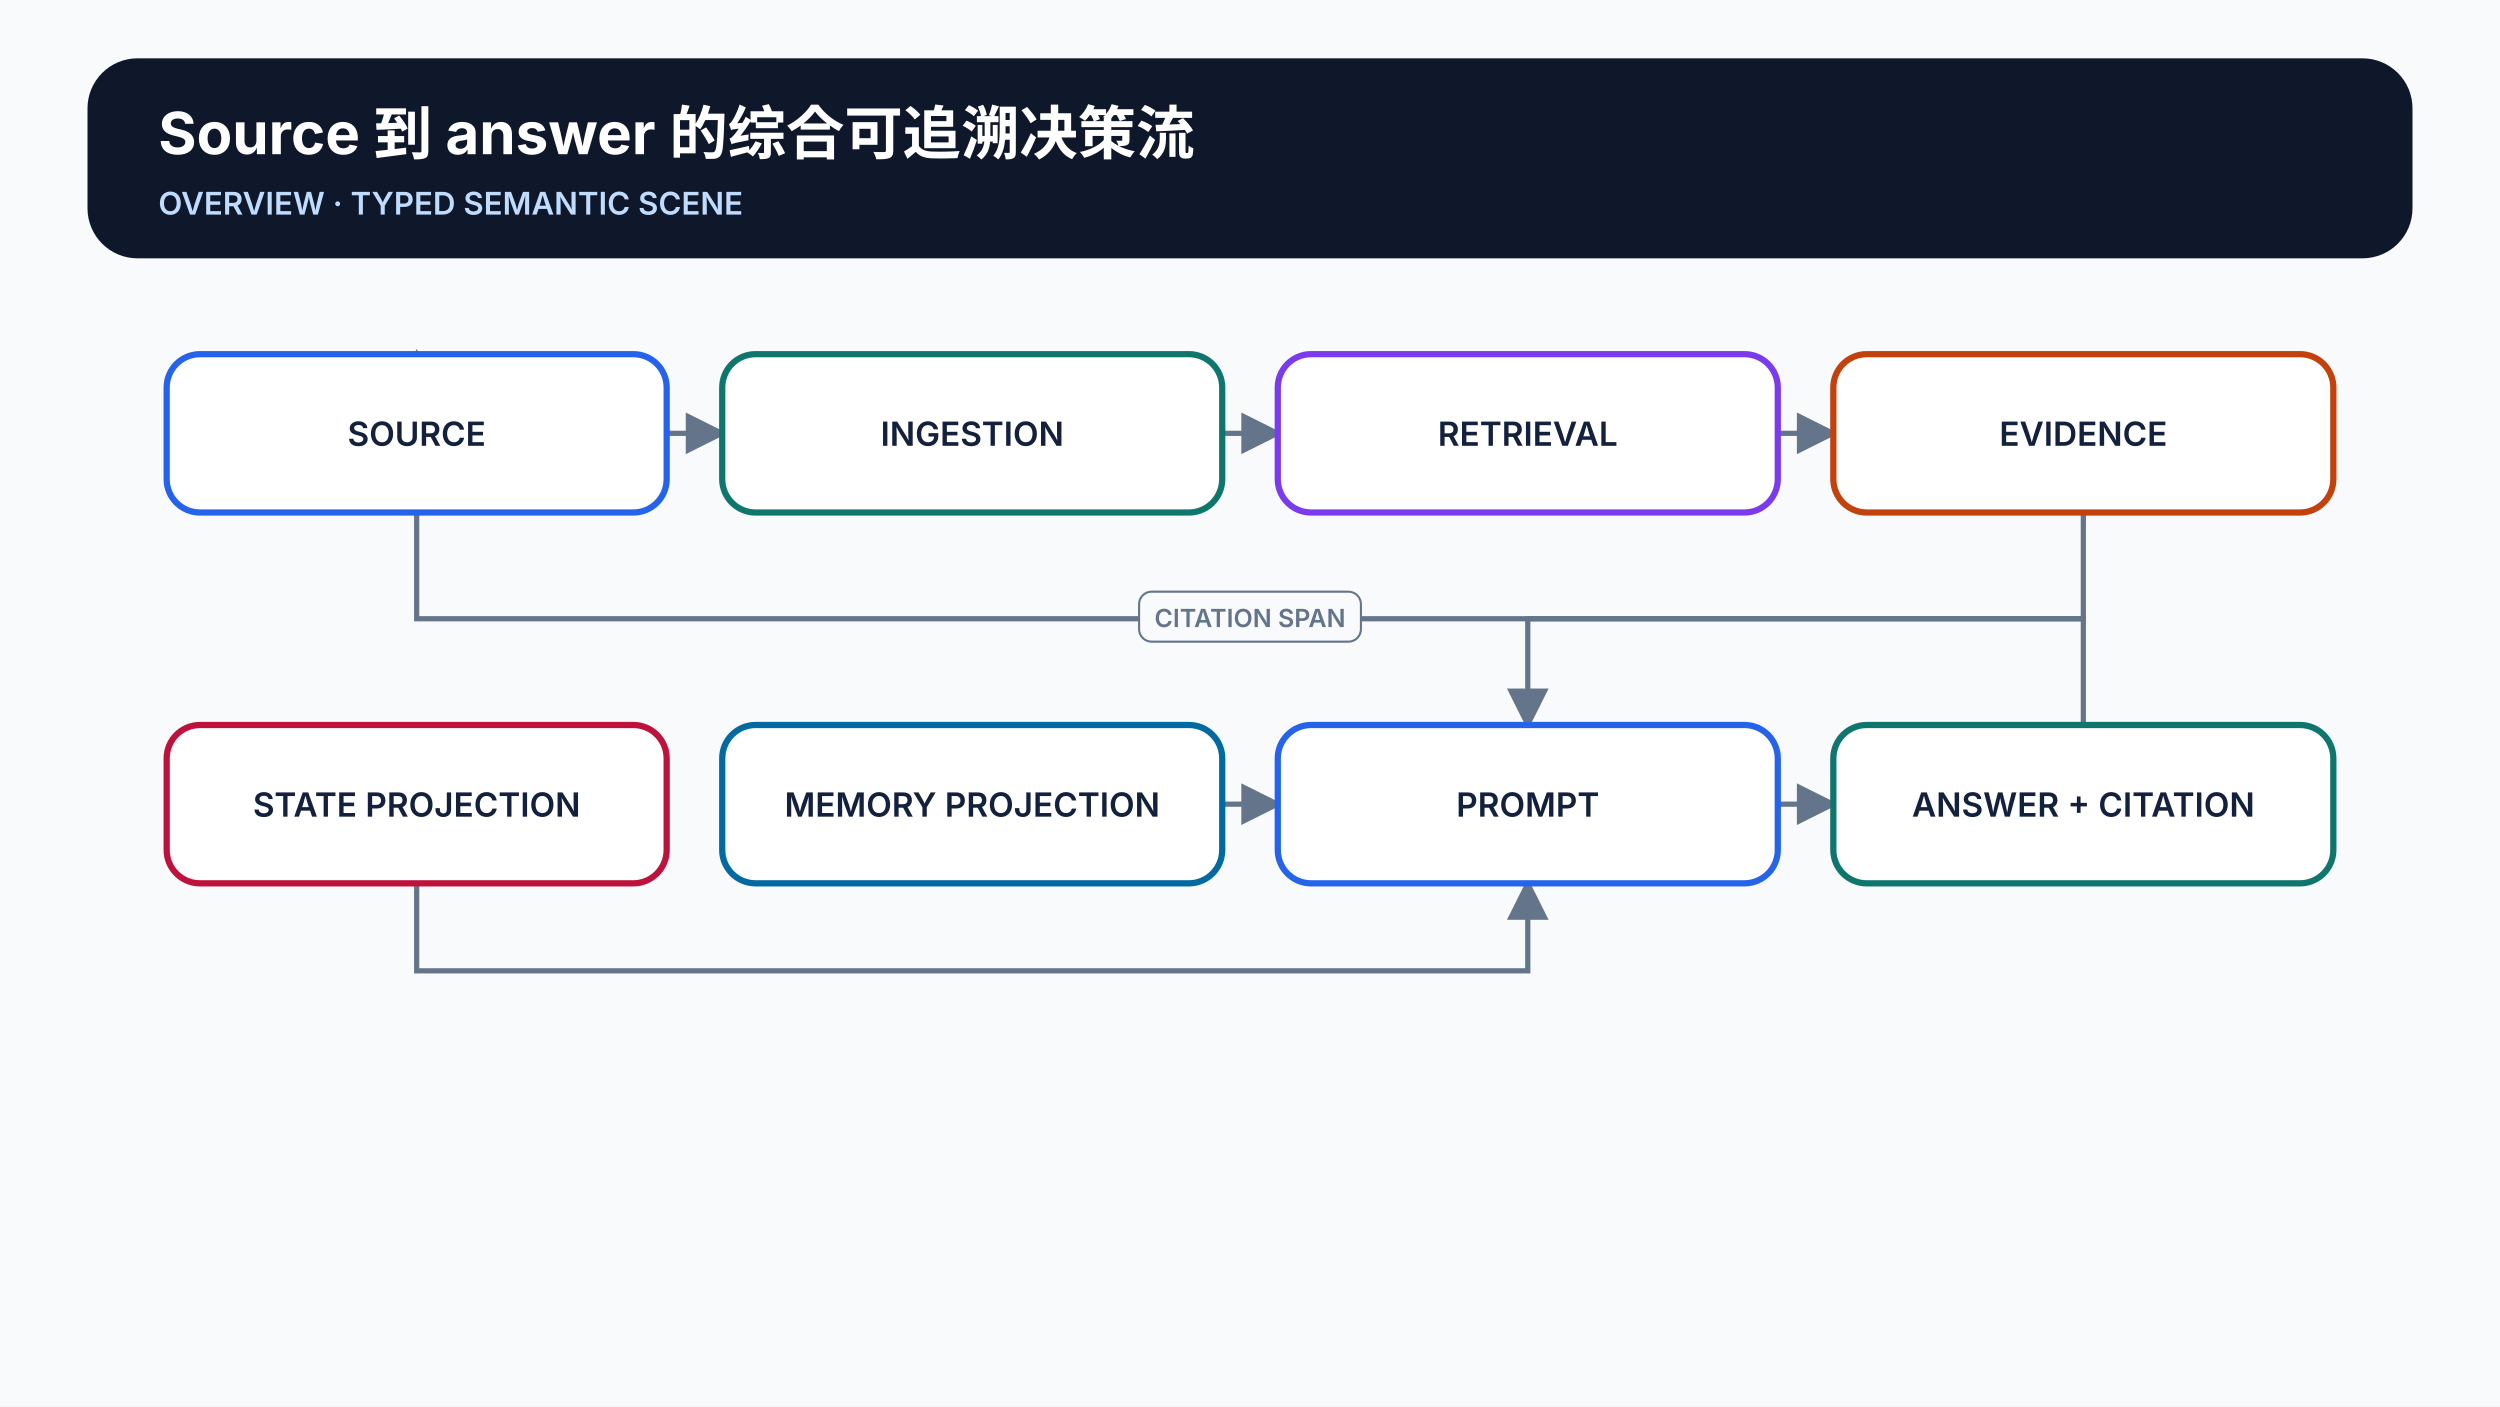
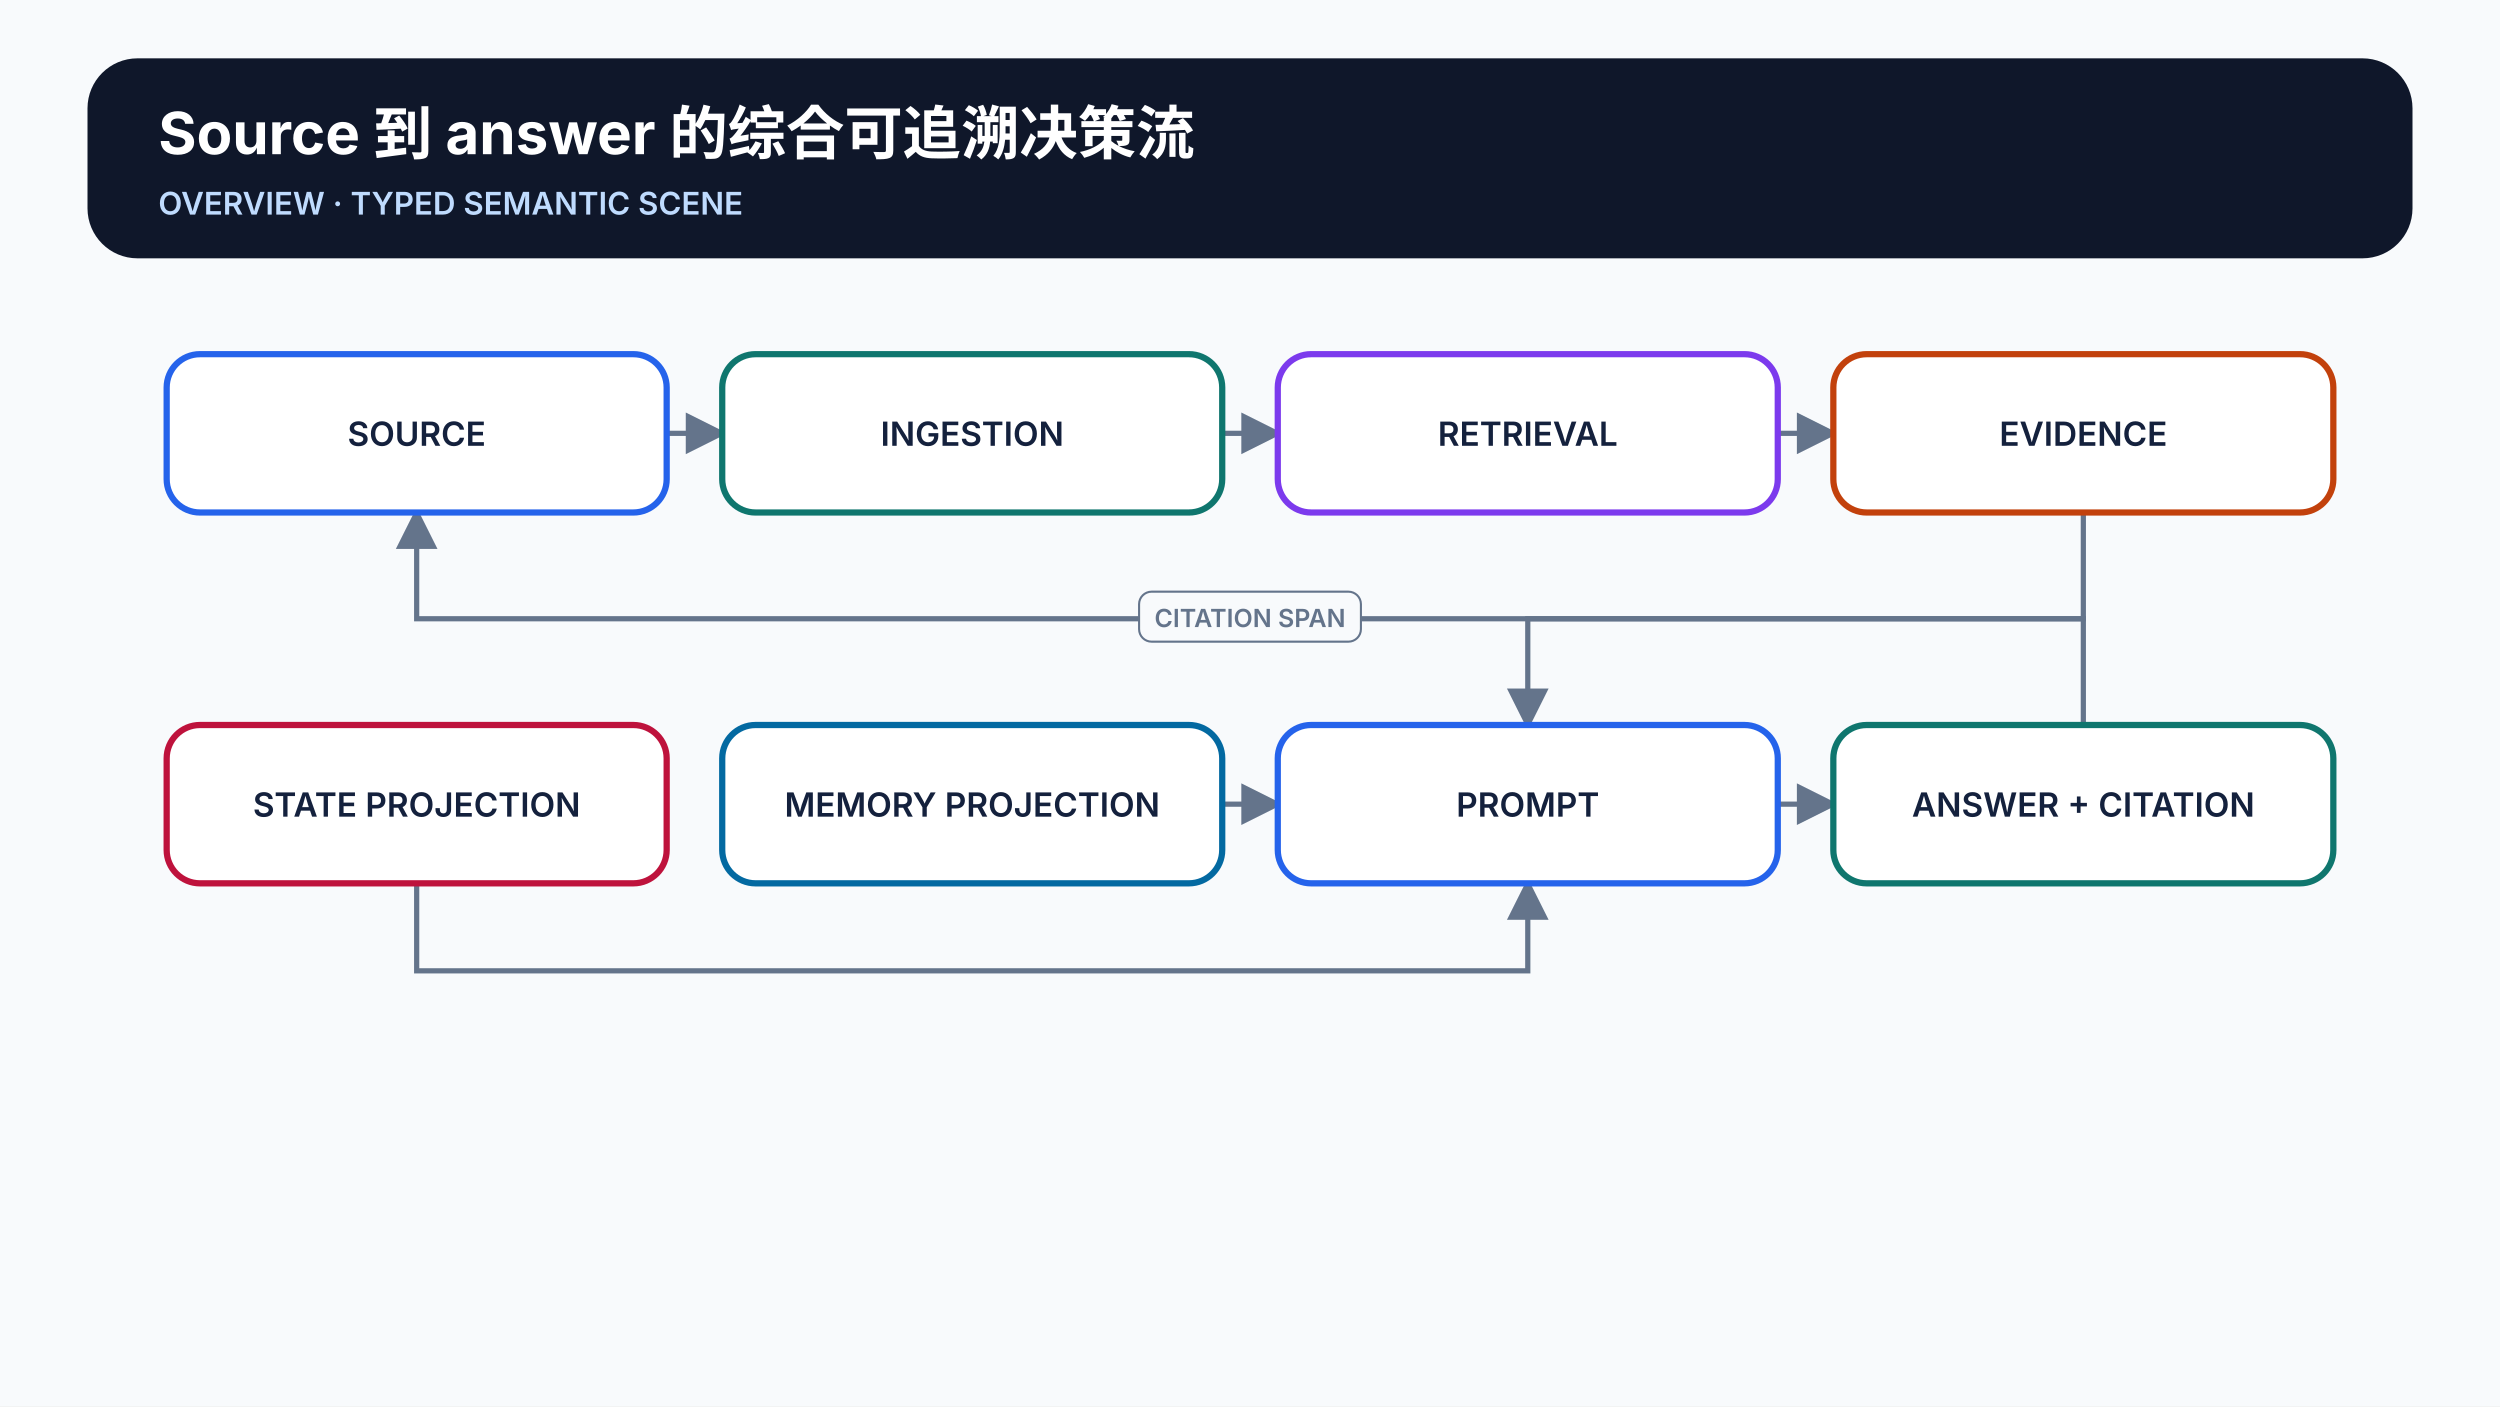
<svg xmlns="http://www.w3.org/2000/svg" width="1200" height="675" viewBox="0 0 1200 675" role="img" aria-labelledby="visual-context-08-integrated-flow-title visual-context-08-integrated-flow-desc">
  <defs>
    <marker id="visual-context-08-integrated-flow-arrow" markerWidth="8" markerHeight="8" refX="7" refY="4" orient="auto">
      <path d="M0 0 L8 4 L0 8 Z" fill="#64748b" />
    </marker>
  </defs>
  <rect x="0" y="0" width="1200" height="675" fill="#f8fafc" />
  <rect x="42" y="28" width="1116" height="96" rx="24" fill="#0f172a" />
  <text x="76" y="74" font-family="Inter, Arial, sans-serif" font-size="28" font-weight="700" fill="#ffffff" text-anchor="start">Source 到 answer 的综合可追溯决策流</text>
  <text x="76" y="103" font-family="Inter, Arial, sans-serif" font-size="15" font-weight="600" fill="#bfdbfe" text-anchor="start">OVERVIEW · TYPED SEMANTIC SCENE</text>
  <polyline id="visual-context-08-integrated-flow-edge-source-ingestion" data-edge="source-ingestion" data-from="source" data-to="ingestion" points="320,208 346.667,208" fill="none" stroke="#64748b" stroke-width="2.5" marker-end="url(#visual-context-08-integrated-flow-arrow)" />
  <polyline id="visual-context-08-integrated-flow-edge-ingestion-retrieval" data-edge="ingestion-retrieval" data-from="ingestion" data-to="retrieval" points="586.667,208 613.333,208" fill="none" stroke="#64748b" stroke-width="2.5" marker-end="url(#visual-context-08-integrated-flow-arrow)" />
  <polyline id="visual-context-08-integrated-flow-edge-retrieval-evidence" data-edge="retrieval-evidence" data-from="retrieval" data-to="evidence" points="853.333,208 880,208" fill="none" stroke="#64748b" stroke-width="2.5" marker-end="url(#visual-context-08-integrated-flow-arrow)" />
  <polyline id="visual-context-08-integrated-flow-edge-evidence-prompt" data-edge="evidence-prompt" data-from="evidence" data-to="prompt" points="1000,246 1000,297 733.333,297 733.333,348" fill="none" stroke="#64748b" stroke-width="2.5" marker-end="url(#visual-context-08-integrated-flow-arrow)" />
  <polyline id="visual-context-08-integrated-flow-edge-state-prompt" data-edge="state-prompt" data-from="state" data-to="prompt" points="200,424 200,466 733.333,466 733.333,424" fill="none" stroke="#64748b" stroke-width="2.5" marker-end="url(#visual-context-08-integrated-flow-arrow)" />
  <polyline id="visual-context-08-integrated-flow-edge-memory-prompt" data-edge="memory-prompt" data-from="memory" data-to="prompt" points="586.667,386 613.333,386" fill="none" stroke="#64748b" stroke-width="2.5" marker-end="url(#visual-context-08-integrated-flow-arrow)" />
  <polyline id="visual-context-08-integrated-flow-edge-prompt-answer" data-edge="prompt-answer" data-from="prompt" data-to="answer" points="853.333,386 880,386" fill="none" stroke="#64748b" stroke-width="2.5" marker-end="url(#visual-context-08-integrated-flow-arrow)" />
-   <polyline id="visual-context-08-integrated-flow-edge-answer-source" data-edge="answer-source" data-from="answer" data-to="source" points="1000,424 1000,297 200,297 200,170" fill="none" stroke="#64748b" stroke-width="2.5" marker-end="url(#visual-context-08-integrated-flow-arrow)" />
+   <polyline id="visual-context-08-integrated-flow-edge-answer-source" data-edge="answer-source" data-from="answer" data-to="source" points="1000,348 1000,297 200,297 200,246" fill="none" stroke="#64748b" stroke-width="2.5" marker-end="url(#visual-context-08-integrated-flow-arrow)" />
  <g id="visual-context-08-integrated-flow-edge-label-answer-source" data-edge-label="answer-source">
    <rect x="546.76" y="284" width="106.48" height="24" rx="6" fill="#f8fafc" stroke="#64748b" stroke-width="1" />
    <text x="600" y="301" font-family="Inter, Arial, sans-serif" font-size="12" font-weight="600" fill="#64748b" text-anchor="middle">CITATION SPAN</text>
  </g>
  <g id="visual-context-08-integrated-flow-node-source" data-node="source">
    <rect x="80" y="170" width="240" height="76" rx="16" fill="#ffffff" stroke="#2563eb" stroke-width="3" />
    <text x="200" y="214" font-family="Inter, Arial, sans-serif" font-size="16" font-weight="600" fill="#14213d" text-anchor="middle">SOURCE</text>
  </g>
  <g id="visual-context-08-integrated-flow-node-ingestion" data-node="ingestion">
    <rect x="346.667" y="170" width="240" height="76" rx="16" fill="#ffffff" stroke="#0f766e" stroke-width="3" />
    <text x="466.667" y="214" font-family="Inter, Arial, sans-serif" font-size="16" font-weight="600" fill="#14213d" text-anchor="middle">INGESTION</text>
  </g>
  <g id="visual-context-08-integrated-flow-node-retrieval" data-node="retrieval">
    <rect x="613.333" y="170" width="240" height="76" rx="16" fill="#ffffff" stroke="#7c3aed" stroke-width="3" />
    <text x="733.333" y="214" font-family="Inter, Arial, sans-serif" font-size="16" font-weight="600" fill="#14213d" text-anchor="middle">RETRIEVAL</text>
  </g>
  <g id="visual-context-08-integrated-flow-node-evidence" data-node="evidence">
    <rect x="880" y="170" width="240" height="76" rx="16" fill="#ffffff" stroke="#c2410c" stroke-width="3" />
    <text x="1000" y="214" font-family="Inter, Arial, sans-serif" font-size="16" font-weight="600" fill="#14213d" text-anchor="middle">EVIDENCE</text>
  </g>
  <g id="visual-context-08-integrated-flow-node-state" data-node="state">
    <rect x="80" y="348" width="240" height="76" rx="16" fill="#ffffff" stroke="#be123c" stroke-width="3" />
    <text x="200" y="392" font-family="Inter, Arial, sans-serif" font-size="16" font-weight="600" fill="#14213d" text-anchor="middle">STATE PROJECTION</text>
  </g>
  <g id="visual-context-08-integrated-flow-node-memory" data-node="memory">
    <rect x="346.667" y="348" width="240" height="76" rx="16" fill="#ffffff" stroke="#0369a1" stroke-width="3" />
    <text x="466.667" y="392" font-family="Inter, Arial, sans-serif" font-size="16" font-weight="600" fill="#14213d" text-anchor="middle">MEMORY PROJECTION</text>
  </g>
  <g id="visual-context-08-integrated-flow-node-prompt" data-node="prompt">
    <rect x="613.333" y="348" width="240" height="76" rx="16" fill="#ffffff" stroke="#2563eb" stroke-width="3" />
    <text x="733.333" y="392" font-family="Inter, Arial, sans-serif" font-size="16" font-weight="600" fill="#14213d" text-anchor="middle">PROMPT</text>
  </g>
  <g id="visual-context-08-integrated-flow-node-answer" data-node="answer">
    <rect x="880" y="348" width="240" height="76" rx="16" fill="#ffffff" stroke="#0f766e" stroke-width="3" />
    <text x="1000" y="392" font-family="Inter, Arial, sans-serif" font-size="16" font-weight="600" fill="#14213d" text-anchor="middle">ANSWER + CITATION</text>
  </g>
</svg>
